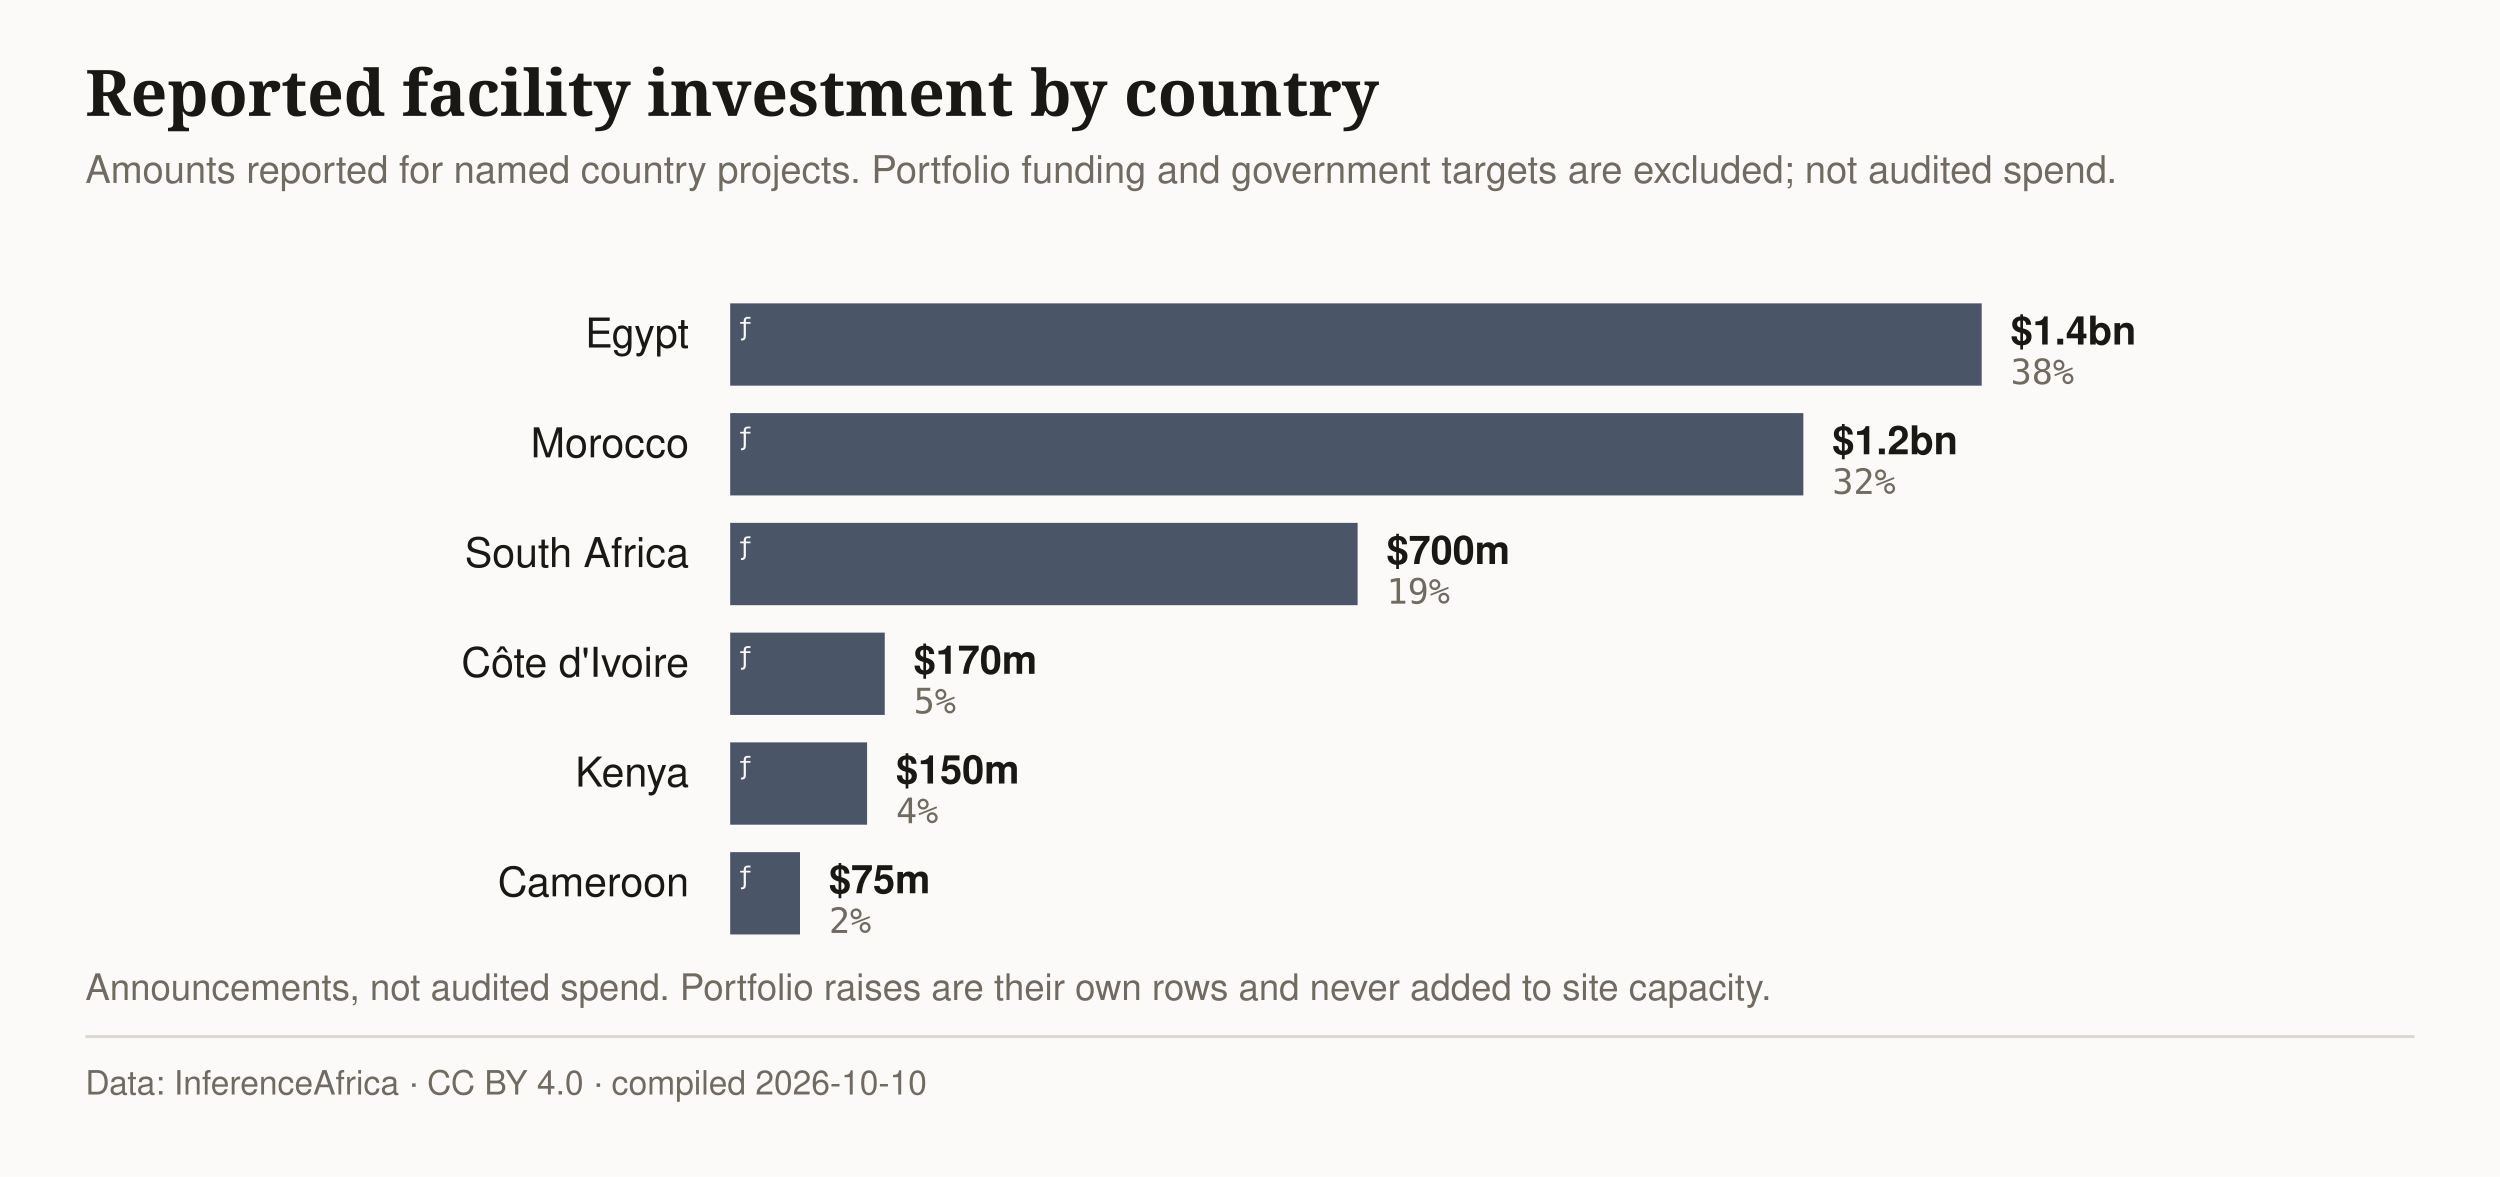
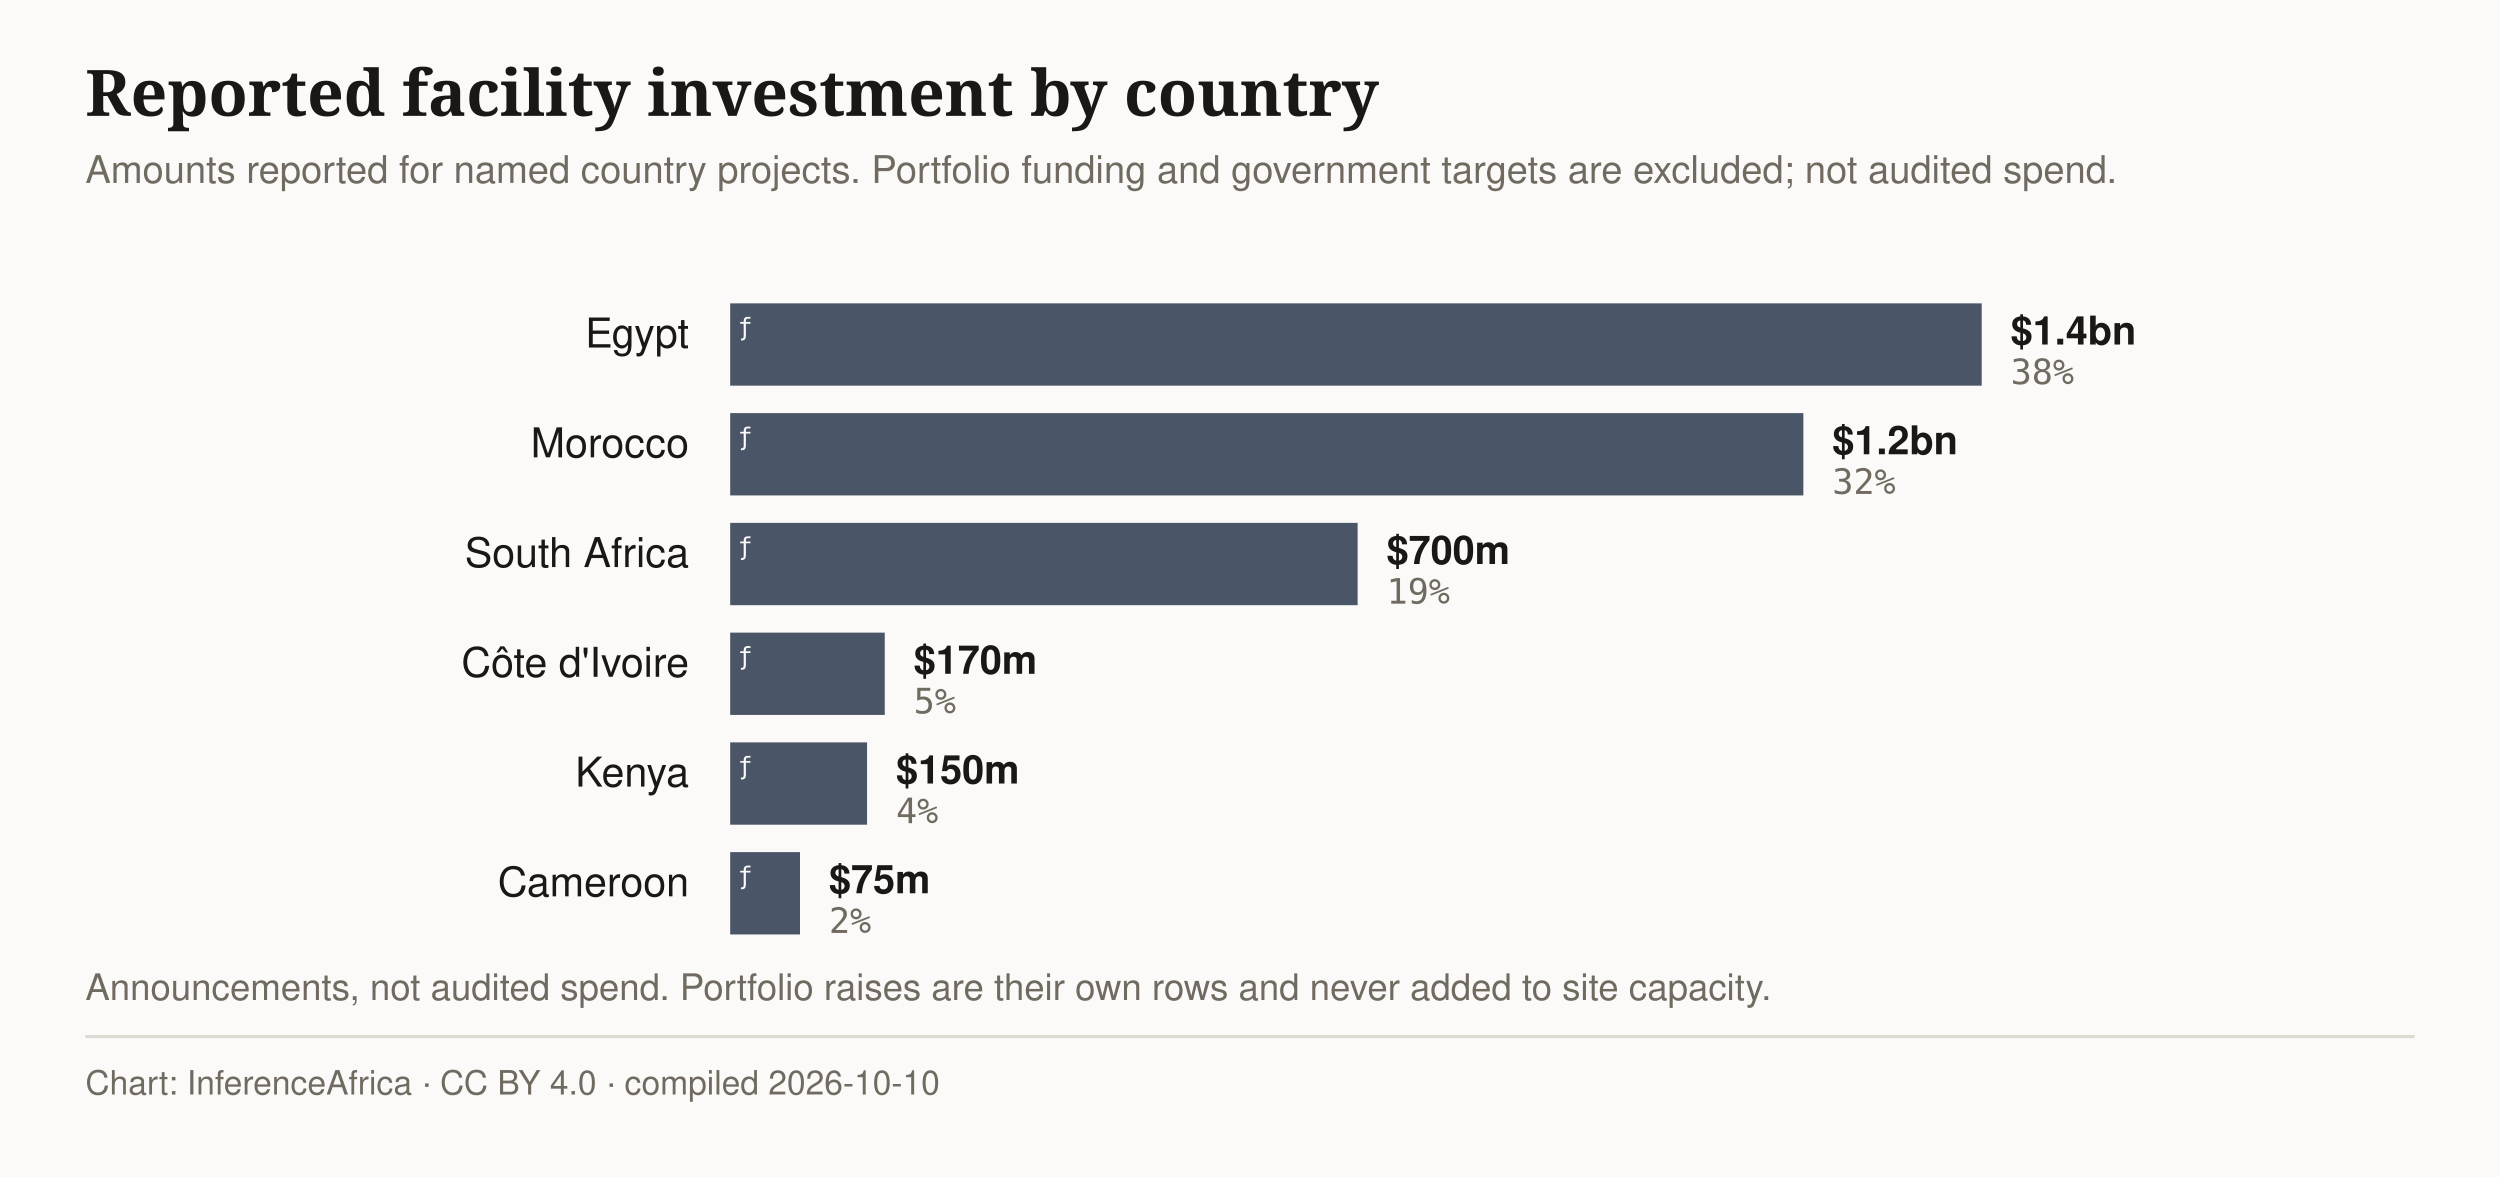
<svg xmlns="http://www.w3.org/2000/svg" viewBox="0 0 820 386" width="820" height="386" role="img" aria-label="Announced capital by country: Egypt leads with $1.4bn of $3.7bn announced across 6 countries.">
  <defs>
    <pattern id="status-proposal" width="6" height="6" patternUnits="userSpaceOnUse">
      <path d="M0 6L6 0" stroke="#756342" stroke-width="1" />
    </pattern>
  </defs>
  <rect width="820" height="386" fill="#fbfaf8" />
  <text x="28" y="38" font-family="'Source Serif 4',Georgia,serif" font-size="21" font-weight="600" fill="#1a1815" style="font-variant-numeric:tabular-nums lining-nums">Reported facility investment by country</text>
  <text x="28" y="60.0" font-family="IBM Plex Sans,-apple-system,'Segoe UI',Helvetica,Arial,sans-serif" font-size="12.5" fill="#706a61" style="font-variant-numeric:tabular-nums lining-nums">Amounts reported for named country projects. Portfolio funding and government targets are excluded; not audited spend.</text>
  <g data-preset-row="557c1599d9a04895">
    <text x="226" y="114" text-anchor="end" font-family="IBM Plex Sans,-apple-system,'Segoe UI',Helvetica,Arial,sans-serif" font-size="13.5" fill="#1a1815" style="font-variant-numeric:tabular-nums lining-nums">Egypt</text>
    <rect x="240" y="100" width="409.5" height="26" fill="#4a5568" data-status="derived" stroke="#4a5568" stroke-width="1" />
    <text x="242.0" y="110.0" font-family="'IBM Plex Mono',Consolas,monospace" font-size="8" fill="#fbfaf8" aria-hidden="true">ƒ</text>
    <text x="659.5" y="113" font-family="IBM Plex Sans,-apple-system,'Segoe UI',Helvetica,Arial,sans-serif" font-size="13" font-weight="600" fill="#1a1815" style="font-variant-numeric:tabular-nums lining-nums">$1.4bn</text>
    <text x="659.5" y="126" font-family="'IBM Plex Mono',Consolas,monospace" font-size="11.5" fill="#706a61" style="font-variant-numeric:tabular-nums lining-nums">38%</text>
  </g>
  <g data-preset-row="b675f5df5fe68da1">
    <text x="226" y="150" text-anchor="end" font-family="IBM Plex Sans,-apple-system,'Segoe UI',Helvetica,Arial,sans-serif" font-size="13.5" fill="#1a1815" style="font-variant-numeric:tabular-nums lining-nums">Morocco</text>
    <rect x="240" y="136" width="351.0" height="26" fill="#4a5568" data-status="derived" stroke="#4a5568" stroke-width="1" />
    <text x="242.0" y="146.0" font-family="'IBM Plex Mono',Consolas,monospace" font-size="8" fill="#fbfaf8" aria-hidden="true">ƒ</text>
    <text x="601.0" y="149" font-family="IBM Plex Sans,-apple-system,'Segoe UI',Helvetica,Arial,sans-serif" font-size="13" font-weight="600" fill="#1a1815" style="font-variant-numeric:tabular-nums lining-nums">$1.2bn</text>
    <text x="601.0" y="162" font-family="'IBM Plex Mono',Consolas,monospace" font-size="11.5" fill="#706a61" style="font-variant-numeric:tabular-nums lining-nums">32%</text>
  </g>
  <g data-preset-row="3e049d78d958038a">
    <text x="226" y="186" text-anchor="end" font-family="IBM Plex Sans,-apple-system,'Segoe UI',Helvetica,Arial,sans-serif" font-size="13.5" fill="#1a1815" style="font-variant-numeric:tabular-nums lining-nums">South Africa</text>
    <rect x="240" y="172" width="204.8" height="26" fill="#4a5568" data-status="derived" stroke="#4a5568" stroke-width="1" />
    <text x="242.0" y="182.0" font-family="'IBM Plex Mono',Consolas,monospace" font-size="8" fill="#fbfaf8" aria-hidden="true">ƒ</text>
    <text x="454.8" y="185" font-family="IBM Plex Sans,-apple-system,'Segoe UI',Helvetica,Arial,sans-serif" font-size="13" font-weight="600" fill="#1a1815" style="font-variant-numeric:tabular-nums lining-nums">$700m</text>
    <text x="454.8" y="198" font-family="'IBM Plex Mono',Consolas,monospace" font-size="11.5" fill="#706a61" style="font-variant-numeric:tabular-nums lining-nums">19%</text>
  </g>
  <g data-preset-row="95ffc51dd938fbc0">
    <text x="226" y="222" text-anchor="end" font-family="IBM Plex Sans,-apple-system,'Segoe UI',Helvetica,Arial,sans-serif" font-size="13.5" fill="#1a1815" style="font-variant-numeric:tabular-nums lining-nums">Côte d'Ivoire</text>
    <rect x="240" y="208" width="49.7" height="26" fill="#4a5568" data-status="derived" stroke="#4a5568" stroke-width="1" />
    <text x="242.0" y="218.0" font-family="'IBM Plex Mono',Consolas,monospace" font-size="8" fill="#fbfaf8" aria-hidden="true">ƒ</text>
    <text x="299.7" y="221" font-family="IBM Plex Sans,-apple-system,'Segoe UI',Helvetica,Arial,sans-serif" font-size="13" font-weight="600" fill="#1a1815" style="font-variant-numeric:tabular-nums lining-nums">$170m</text>
    <text x="299.7" y="234" font-family="'IBM Plex Mono',Consolas,monospace" font-size="11.5" fill="#706a61" style="font-variant-numeric:tabular-nums lining-nums">5%</text>
  </g>
  <g data-preset-row="74e1891dc615b22f">
    <text x="226" y="258" text-anchor="end" font-family="IBM Plex Sans,-apple-system,'Segoe UI',Helvetica,Arial,sans-serif" font-size="13.5" fill="#1a1815" style="font-variant-numeric:tabular-nums lining-nums">Kenya</text>
    <rect x="240" y="244" width="43.9" height="26" fill="#4a5568" data-status="derived" stroke="#4a5568" stroke-width="1" />
    <text x="242.0" y="254.0" font-family="'IBM Plex Mono',Consolas,monospace" font-size="8" fill="#fbfaf8" aria-hidden="true">ƒ</text>
    <text x="293.9" y="257" font-family="IBM Plex Sans,-apple-system,'Segoe UI',Helvetica,Arial,sans-serif" font-size="13" font-weight="600" fill="#1a1815" style="font-variant-numeric:tabular-nums lining-nums">$150m</text>
    <text x="293.9" y="270" font-family="'IBM Plex Mono',Consolas,monospace" font-size="11.5" fill="#706a61" style="font-variant-numeric:tabular-nums lining-nums">4%</text>
  </g>
  <g data-preset-row="085807f22f69d2c9">
    <text x="226" y="294" text-anchor="end" font-family="IBM Plex Sans,-apple-system,'Segoe UI',Helvetica,Arial,sans-serif" font-size="13.5" fill="#1a1815" style="font-variant-numeric:tabular-nums lining-nums">Cameroon</text>
    <rect x="240" y="280" width="21.9" height="26" fill="#4a5568" data-status="derived" stroke="#4a5568" stroke-width="1" />
    <text x="242.0" y="290.0" font-family="'IBM Plex Mono',Consolas,monospace" font-size="8" fill="#fbfaf8" aria-hidden="true">ƒ</text>
    <text x="271.9" y="293" font-family="IBM Plex Sans,-apple-system,'Segoe UI',Helvetica,Arial,sans-serif" font-size="13" font-weight="600" fill="#1a1815" style="font-variant-numeric:tabular-nums lining-nums">$75m</text>
    <text x="271.9" y="306" font-family="'IBM Plex Mono',Consolas,monospace" font-size="11.5" fill="#706a61" style="font-variant-numeric:tabular-nums lining-nums">2%</text>
  </g>
  <text x="28" y="328" font-family="IBM Plex Sans,-apple-system,'Segoe UI',Helvetica,Arial,sans-serif" font-size="12" fill="#706a61" style="font-variant-numeric:tabular-nums lining-nums">Announcements, not audited spend. Portfolio raises are their own rows and never added to site capacity.</text>
  <line x1="28" y1="340" x2="792" y2="340" stroke="#ddd8d0" />
-   <text x="28" y="359" font-family="IBM Plex Sans,-apple-system,'Segoe UI',Helvetica,Arial,sans-serif" font-size="11" fill="#706a61" style="font-variant-numeric:tabular-nums lining-nums">Data: InferenceAfrica · CC BY 4.0 · compiled 2026-10-10</text>
+   <text x="28" y="359" font-family="IBM Plex Sans,-apple-system,'Segoe UI',Helvetica,Arial,sans-serif" font-size="11" fill="#706a61" style="font-variant-numeric:tabular-nums lining-nums">Chart: InferenceAfrica · CC BY 4.0 · compiled 2026-10-10</text>
</svg>
